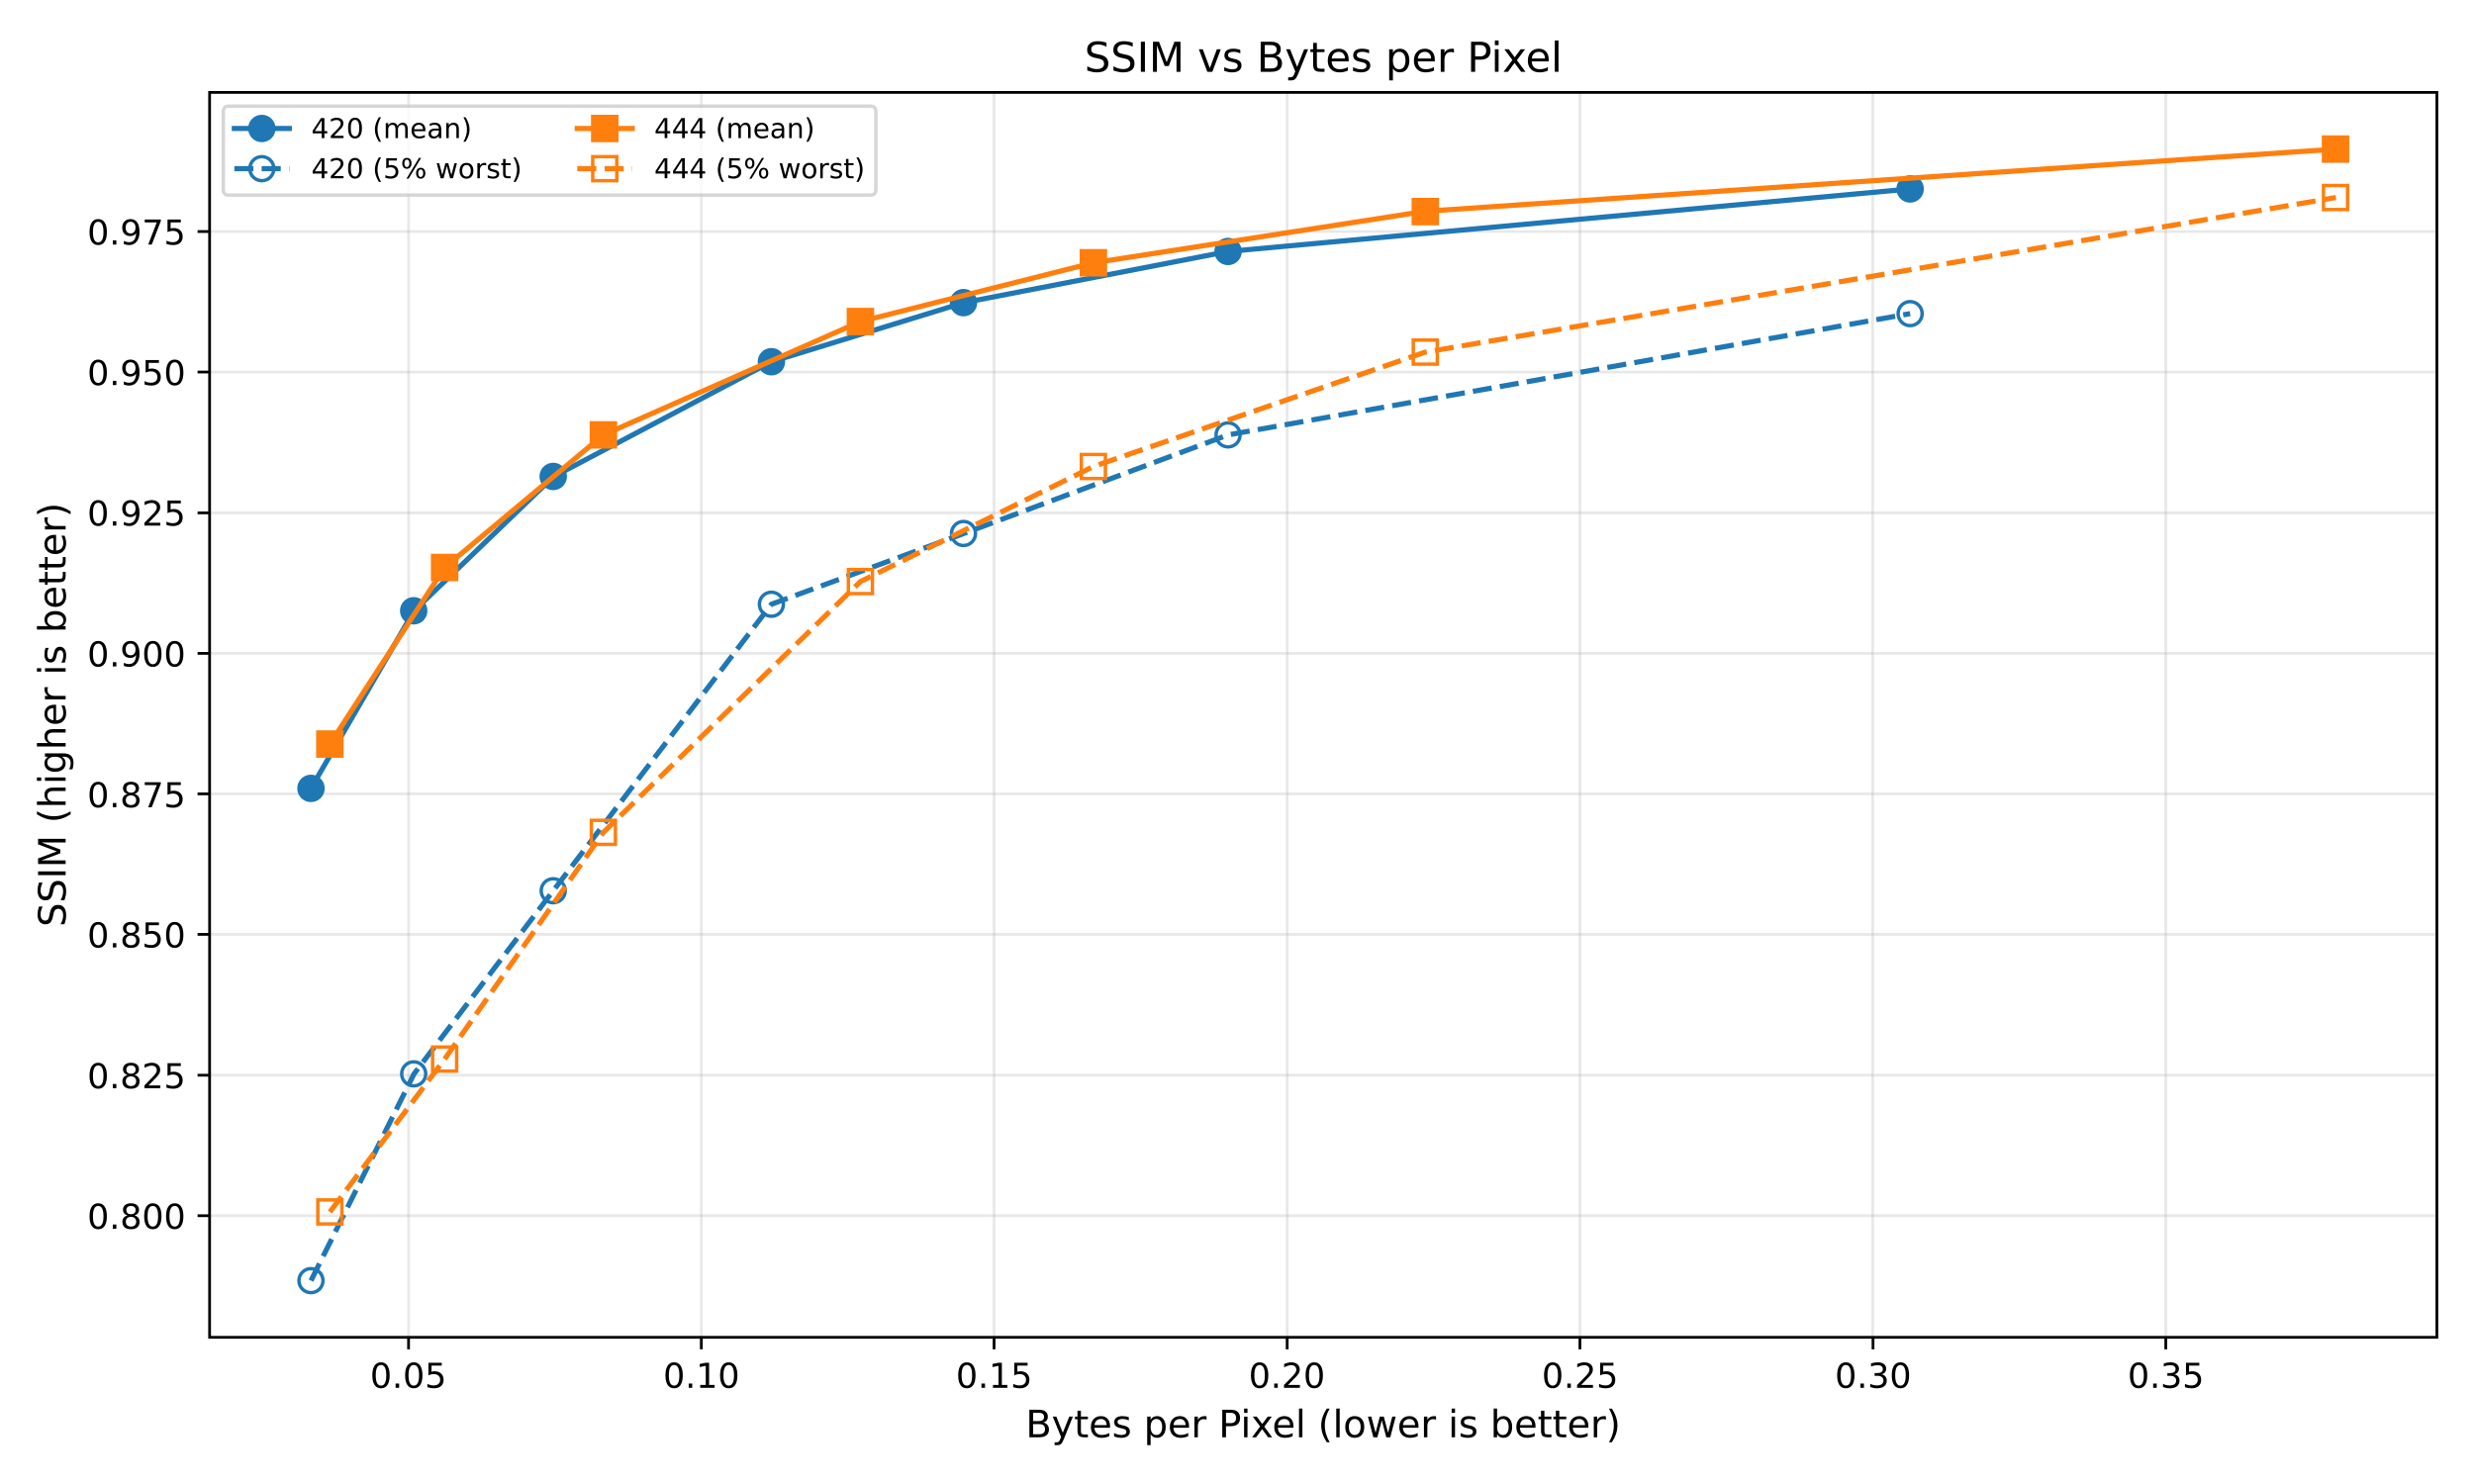
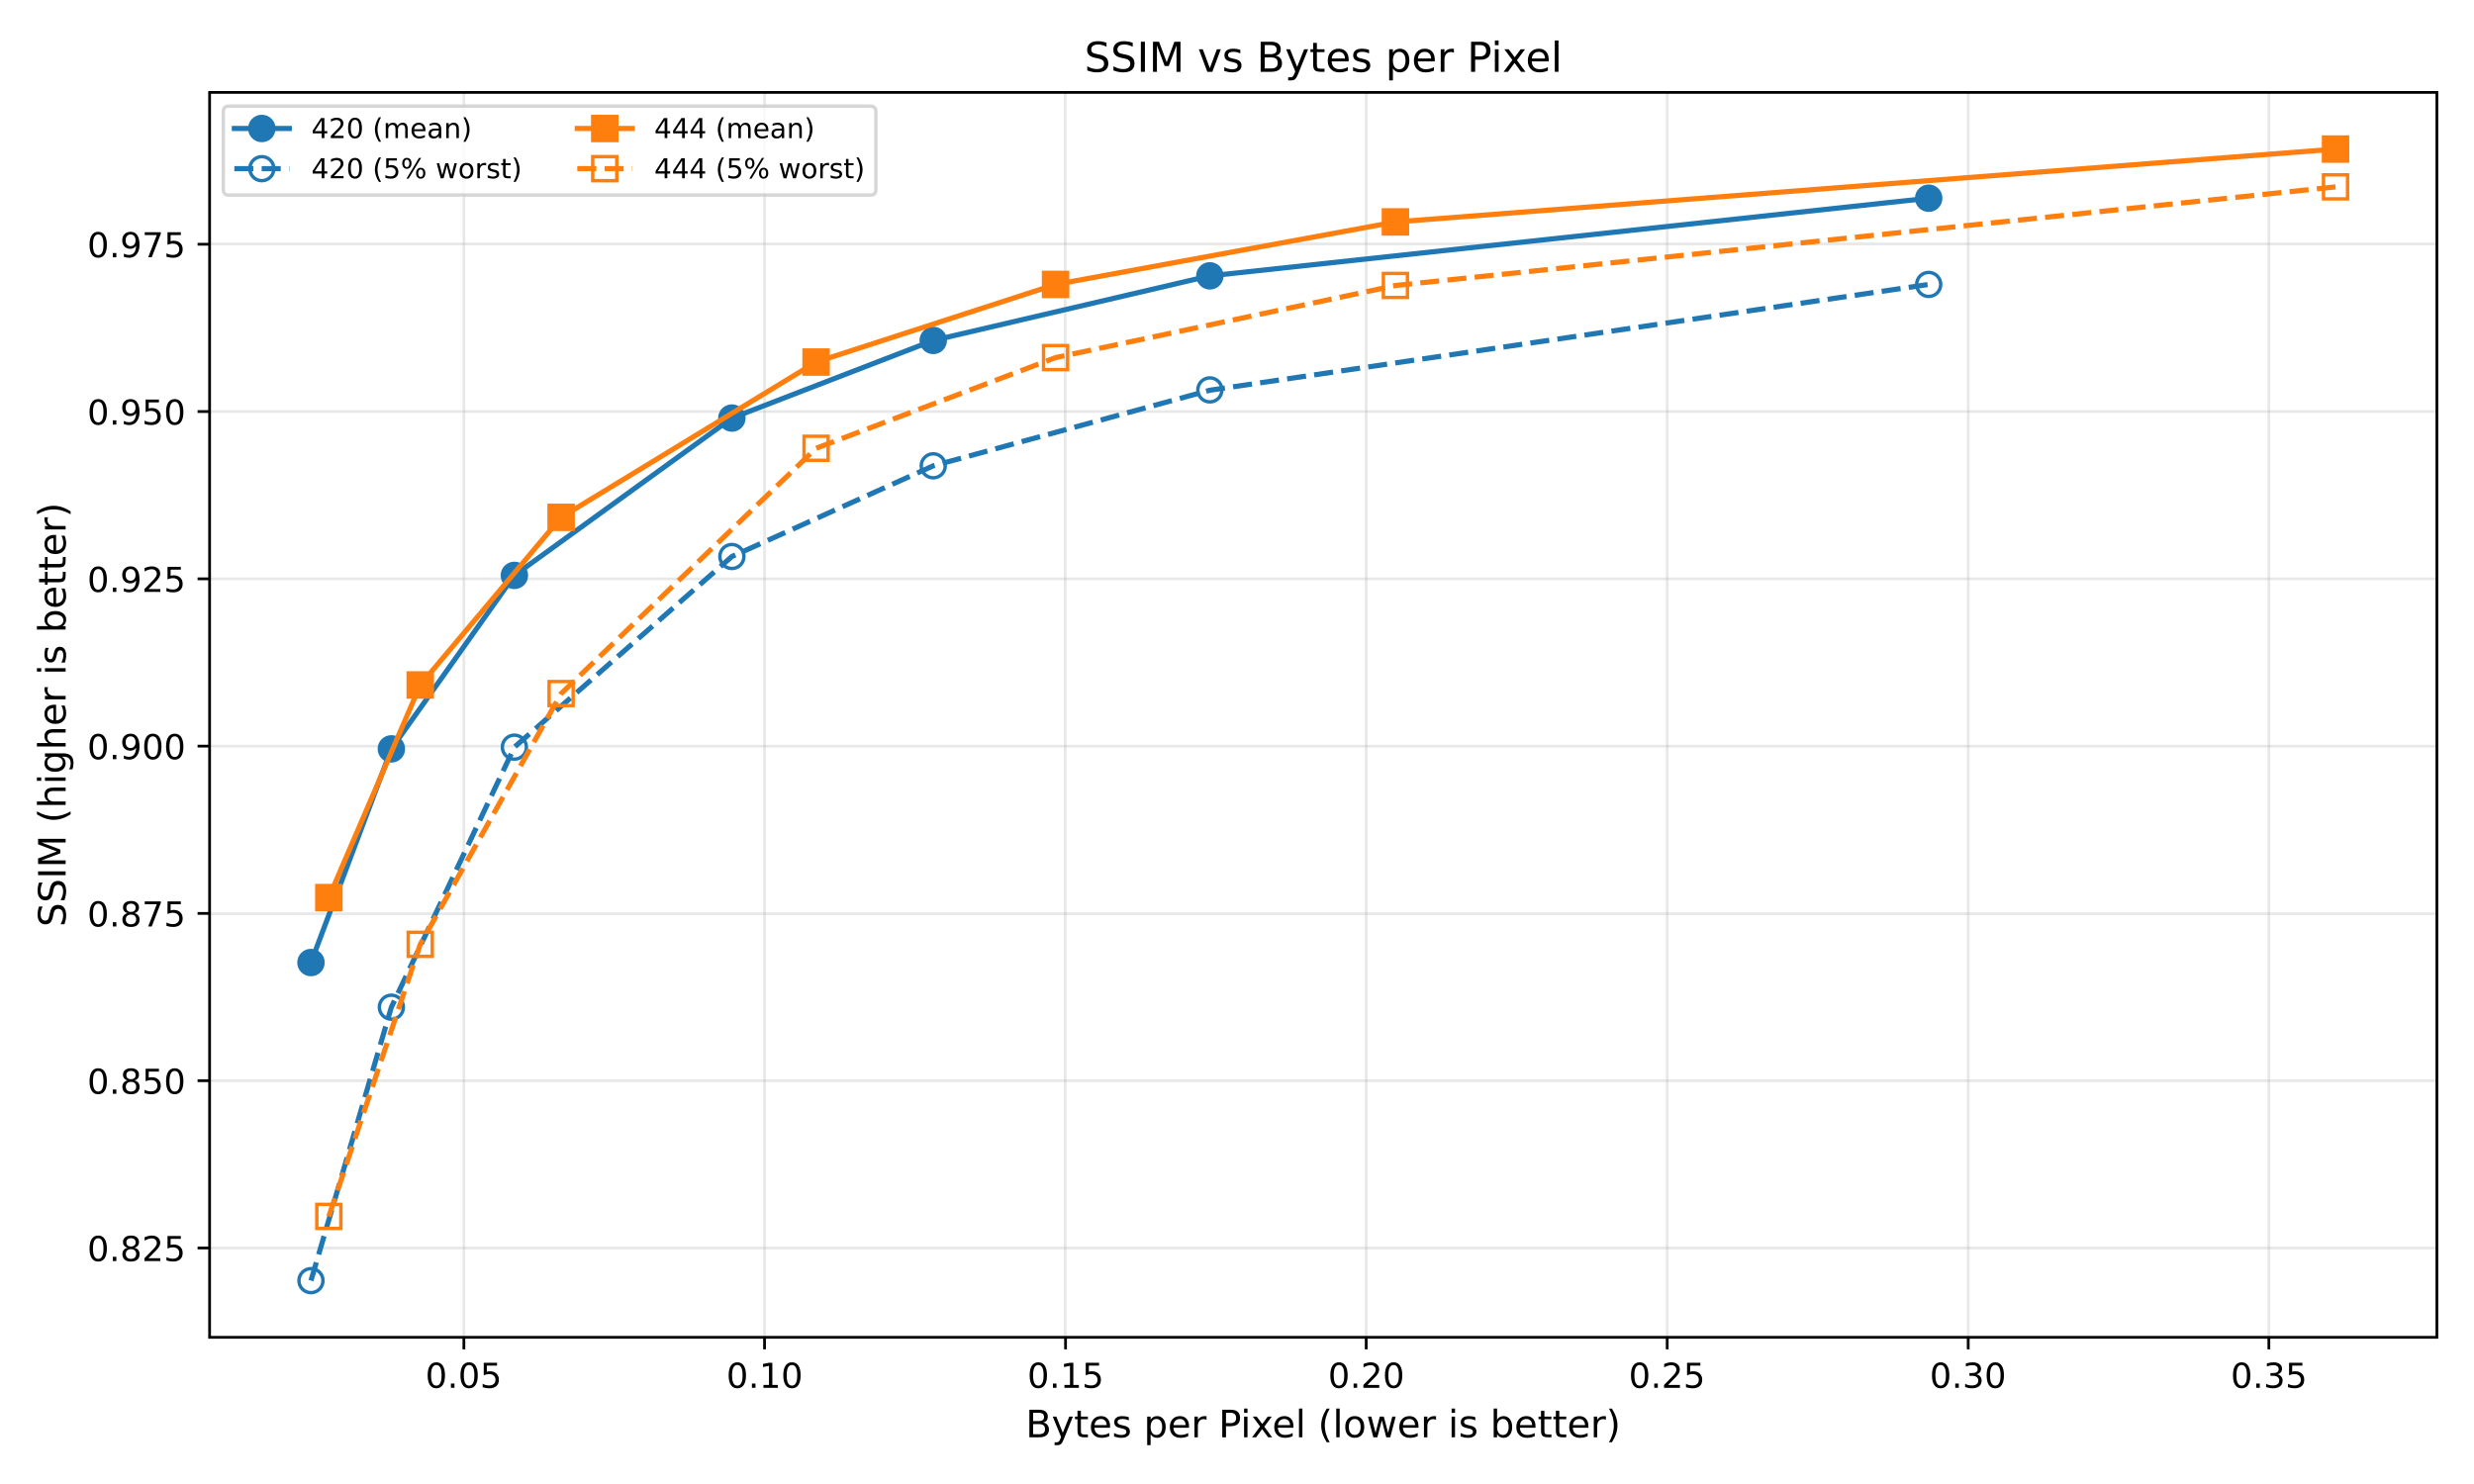
<svg xmlns="http://www.w3.org/2000/svg" xmlns:xlink="http://www.w3.org/1999/xlink" width="960" height="576" viewBox="0 0 720 432">
  <path d="M0 432h720V0H0z" style="fill:#fff" />
  <path d="M61 389.3h648.2V27H61z" style="fill:#fff" />
-   <path d="M118.9 389.3V27" clip-path="url(#a)" style="fill:none;stroke:#b0b0b0;stroke-opacity:.3;stroke-width:.8;stroke-linecap:square" />
+   <path d="M135 389.3V27" clip-path="url(#a)" style="fill:none;stroke:#b0b0b0;stroke-opacity:.3;stroke-width:.8;stroke-linecap:square" />
  <defs>
    <path id="b" d="M0 0v3.5" style="stroke:#000;stroke-width:.8" />
  </defs>
-   <use xlink:href="#b" x="118.9" y="389.3" style="stroke:#000;stroke-width:.8" />
-   <g transform="matrix(.1 0 0 -.1 107.7 404)">
+   <use xlink:href="#b" x="135" y="389.3" style="stroke:#000;stroke-width:.8" />
+   <g transform="matrix(.1 0 0 -.1 123.8 404)">
    <defs>
      <path id="c" d="M2034 4250q-487 0-733-480-245-479-245-1442 0-959 245-1439 246-480 733-480 491 0 736 480 246 480 246 1439 0 963-246 1442-245 480-736 480m0 500q785 0 1199-621 414-620 414-1801 0-1178-414-1799Q2819-91 2034-91q-784 0-1198 620-414 621-414 1799 0 1181 414 1801 414 621 1198 621" transform="scale(.01563)" />
      <path id="d" d="M684 794h660V0H684z" transform="scale(.01563)" />
      <path id="e" d="M691 4666h2478v-532H1269V2991q137 47 274 70 138 23 276 23 781 0 1237-428 457-428 457-1159 0-753-469-1171Q2575-91 1722-91q-294 0-599 50Q819 9 494 109v635q281-153 581-228t634-75q541 0 856 284 316 284 316 772 0 487-316 771-315 285-856 285-253 0-505-56-251-56-513-175z" transform="scale(.01563)" />
    </defs>
    <use xlink:href="#c" />
    <use xlink:href="#d" transform="translate(63.6)" />
    <use xlink:href="#c" transform="translate(95.4)" />
    <use xlink:href="#e" transform="translate(159)" />
  </g>
-   <path d="M204.1 389.3V27" clip-path="url(#a)" style="fill:none;stroke:#b0b0b0;stroke-opacity:.3;stroke-width:.8;stroke-linecap:square" />
-   <use xlink:href="#b" x="204.1" y="389.3" style="stroke:#000;stroke-width:.8" />
-   <g transform="matrix(.1 0 0 -.1 193 404)">
+   <path d="M222.5 389.3V27" clip-path="url(#a)" style="fill:none;stroke:#b0b0b0;stroke-opacity:.3;stroke-width:.8;stroke-linecap:square" />
+   <use xlink:href="#b" x="222.5" y="389.3" style="stroke:#000;stroke-width:.8" />
+   <g transform="matrix(.1 0 0 -.1 211.4 404)">
    <defs>
      <path id="f" d="M794 531h1031v3560L703 3866v575l1116 225h631V531h1031V0H794z" transform="scale(.01563)" />
    </defs>
    <use xlink:href="#c" />
    <use xlink:href="#d" transform="translate(63.6)" />
    <use xlink:href="#f" transform="translate(95.4)" />
    <use xlink:href="#c" transform="translate(159)" />
  </g>
-   <path d="M289.3 389.3V27" clip-path="url(#a)" style="fill:none;stroke:#b0b0b0;stroke-opacity:.3;stroke-width:.8;stroke-linecap:square" />
-   <use xlink:href="#b" x="289.3" y="389.3" style="stroke:#000;stroke-width:.8" />
-   <g transform="matrix(.1 0 0 -.1 278.2 404)">
+   <path d="M310 389.3V27" clip-path="url(#a)" style="fill:none;stroke:#b0b0b0;stroke-opacity:.3;stroke-width:.8;stroke-linecap:square" />
+   <use xlink:href="#b" x="310.1" y="389.3" style="stroke:#000;stroke-width:.8" />
+   <g transform="matrix(.1 0 0 -.1 299 404)">
    <use xlink:href="#c" />
    <use xlink:href="#d" transform="translate(63.6)" />
    <use xlink:href="#f" transform="translate(95.4)" />
    <use xlink:href="#e" transform="translate(159)" />
  </g>
-   <path d="M374.6 389.3V27" clip-path="url(#a)" style="fill:none;stroke:#b0b0b0;stroke-opacity:.3;stroke-width:.8;stroke-linecap:square" />
-   <use xlink:href="#b" x="374.6" y="389.3" style="stroke:#000;stroke-width:.8" />
-   <g transform="matrix(.1 0 0 -.1 363.4 404)">
+   <path d="M397.6 389.3V27" clip-path="url(#a)" style="fill:none;stroke:#b0b0b0;stroke-opacity:.3;stroke-width:.8;stroke-linecap:square" />
+   <use xlink:href="#b" x="397.6" y="389.3" style="stroke:#000;stroke-width:.8" />
+   <g transform="matrix(.1 0 0 -.1 386.5 404)">
    <defs>
      <path id="g" d="M1228 531h2203V0H469v531q359 372 979 998 621 627 780 809 303 340 423 576 121 236 121 464 0 372-261 606-261 235-680 235-297 0-627-103-329-103-704-313v638q381 153 712 231 332 78 607 78 725 0 1156-363 431-362 431-968 0-288-108-546-107-257-392-607-78-91-497-524-418-433-1181-1211" transform="scale(.01563)" />
    </defs>
    <use xlink:href="#c" />
    <use xlink:href="#d" transform="translate(63.6)" />
    <use xlink:href="#g" transform="translate(95.4)" />
    <use xlink:href="#c" transform="translate(159)" />
  </g>
-   <path d="M459.8 389.3V27" clip-path="url(#a)" style="fill:none;stroke:#b0b0b0;stroke-opacity:.3;stroke-width:.8;stroke-linecap:square" />
-   <use xlink:href="#b" x="459.8" y="389.3" style="stroke:#000;stroke-width:.8" />
-   <g transform="matrix(.1 0 0 -.1 448.7 404)">
+   <path d="M485.2 389.3V27" clip-path="url(#a)" style="fill:none;stroke:#b0b0b0;stroke-opacity:.3;stroke-width:.8;stroke-linecap:square" />
+   <use xlink:href="#b" x="485.2" y="389.3" style="stroke:#000;stroke-width:.8" />
+   <g transform="matrix(.1 0 0 -.1 474 404)">
    <use xlink:href="#c" />
    <use xlink:href="#d" transform="translate(63.6)" />
    <use xlink:href="#g" transform="translate(95.4)" />
    <use xlink:href="#e" transform="translate(159)" />
  </g>
-   <path d="M545 389.3V27" clip-path="url(#a)" style="fill:none;stroke:#b0b0b0;stroke-opacity:.3;stroke-width:.8;stroke-linecap:square" />
-   <use xlink:href="#b" x="545.1" y="389.3" style="stroke:#000;stroke-width:.8" />
-   <g transform="matrix(.1 0 0 -.1 534 404)">
+   <path d="M572.8 389.3V27" clip-path="url(#a)" style="fill:none;stroke:#b0b0b0;stroke-opacity:.3;stroke-width:.8;stroke-linecap:square" />
+   <use xlink:href="#b" x="572.8" y="389.3" style="stroke:#000;stroke-width:.8" />
+   <g transform="matrix(.1 0 0 -.1 561.6 404)">
    <defs>
      <path id="h" d="M2597 2516q453-97 707-404 255-306 255-756 0-690-475-1069Q2609-91 1734-91q-293 0-604 58T488 141v609q262-153 574-231 313-78 654-78 593 0 904 234t311 681q0 413-289 645-289 233-804 233h-544v519h569q465 0 712 186t247 536q0 359-255 551-254 193-729 193-260 0-557-57-297-56-653-174v562q360 100 674 150t592 50q719 0 1137-327 419-326 419-882 0-388-222-655t-631-370" transform="scale(.01563)" />
    </defs>
    <use xlink:href="#c" />
    <use xlink:href="#d" transform="translate(63.6)" />
    <use xlink:href="#h" transform="translate(95.4)" />
    <use xlink:href="#c" transform="translate(159)" />
  </g>
-   <path d="M630.3 389.3V27" clip-path="url(#a)" style="fill:none;stroke:#b0b0b0;stroke-opacity:.3;stroke-width:.8;stroke-linecap:square" />
-   <use xlink:href="#b" x="630.3" y="389.3" style="stroke:#000;stroke-width:.8" />
-   <g transform="matrix(.1 0 0 -.1 619.2 404)">
+   <path d="M660.3 389.3V27" clip-path="url(#a)" style="fill:none;stroke:#b0b0b0;stroke-opacity:.3;stroke-width:.8;stroke-linecap:square" />
+   <use xlink:href="#b" x="660.3" y="389.3" style="stroke:#000;stroke-width:.8" />
+   <g transform="matrix(.1 0 0 -.1 649.2 404)">
    <use xlink:href="#c" />
    <use xlink:href="#d" transform="translate(63.6)" />
    <use xlink:href="#h" transform="translate(95.4)" />
    <use xlink:href="#e" transform="translate(159)" />
  </g>
  <g transform="matrix(.11 0 0 -.11 298.5 418.4)">
    <defs>
      <path id="i" d="M1259 2228V519h1013q509 0 754 211 246 211 246 645 0 438-246 645-245 208-754 208zm0 1919V2741h935q462 0 688 173 227 174 227 530 0 353-227 528-226 175-688 175zm-631 519h1613q722 0 1112-300 391-300 391-853 0-429-200-682t-588-315q466-100 724-418 258-317 258-792 0-625-425-966Q3088 0 2303 0H628z" transform="scale(.01563)" />
      <path id="j" d="M2059-325q-243-625-475-815-231-191-618-191H506v481h338q237 0 368 113 132 112 291 531l103 262L191 3500h609L1894 763l1094 2737h609z" transform="scale(.01563)" />
      <path id="k" d="M1172 4494v-994h1184v-447H1172V1153q0-428 117-550t477-122h590V0h-590q-666 0-919 248-253 249-253 905v1900H172v447h422v994z" transform="scale(.01563)" />
      <path id="l" d="M3597 1894v-281H953q38-594 358-905t892-311q331 0 642 81t618 244V178Q3153 47 2828-22t-659-69q-838 0-1327 487-489 488-489 1320 0 859 464 1363 464 505 1252 505 706 0 1117-455 411-454 411-1235m-575 169q-6 471-264 752-258 282-683 282-481 0-770-272t-333-766z" transform="scale(.01563)" />
      <path id="m" d="M2834 3397v-544q-243 125-506 187-262 63-544 63-428 0-642-131t-214-394q0-200 153-314t616-217l197-44q612-131 870-370t258-667q0-488-386-773Q2250-91 1575-91q-281 0-586 55T347 128v594q319-166 628-249 309-82 613-82 406 0 624 139 219 139 219 392 0 234-158 359-157 125-692 241l-200 47q-534 112-772 345-237 233-237 639 0 494 350 762 350 269 994 269 318 0 599-47 282-46 519-140" transform="scale(.01563)" />
      <path id="n" d="M1159 525v-1856H581v4831h578v-531q182 312 458 463 277 152 661 152 638 0 1036-506 399-506 399-1331T3314 415Q2916-91 2278-91q-384 0-661 152-276 152-458 464m1957 1222q0 634-261 995t-717 361q-457 0-718-361t-261-995 261-995 718-361q456 0 717 361t261 995" transform="scale(.01563)" />
      <path id="o" d="M2631 2963q-97 56-211 82-114 27-251 27-488 0-749-317t-261-911V0H581v3500h578v-544q182 319 472 473 291 155 707 155 59 0 131-8 72-7 159-23z" transform="scale(.01563)" />
      <path id="p" d="M1259 4147V2394h794q441 0 681 228 241 228 241 650 0 419-241 647-240 228-681 228zm-631 519h1425q785 0 1186-355 402-355 402-1039 0-691-402-1044-401-353-1186-353h-794V0H628z" transform="scale(.01563)" />
      <path id="q" d="M603 3500h575V0H603zm0 1363h575v-729H603z" transform="scale(.01563)" />
      <path id="r" d="M3513 3500 2247 1797 3578 0h-678L1881 1375 863 0H184l1360 1831L300 3500h678l928-1247 928 1247z" transform="scale(.01563)" />
      <path id="s" d="M603 4863h575V0H603z" transform="scale(.01563)" />
      <path id="t" d="M1984 4856q-418-718-622-1422-203-703-203-1425 0-721 205-1429t620-1424h-500Q1016-109 783 600T550 2009q0 697 231 1403 232 707 703 1444z" transform="scale(.01563)" />
      <path id="u" d="M1959 3097q-462 0-731-361t-269-989 267-989q268-361 733-361 460 0 728 362 269 363 269 988 0 622-269 986-268 364-728 364m0 487q750 0 1178-488 429-487 429-1349 0-859-429-1349Q2709-91 1959-91q-753 0-1180 489-426 490-426 1349 0 862 426 1349 427 488 1180 488" transform="scale(.01563)" />
      <path id="v" d="M269 3500h575l719-2731 715 2731h678l719-2731 716 2731h575L4050 0h-678l-753 2869L1863 0h-679z" transform="scale(.01563)" />
      <path id="w" d="M3116 1747q0 634-261 995t-717 361q-457 0-718-361t-261-995 261-995 718-361q456 0 717 361t261 995M1159 2969q182 312 458 463 277 152 661 152 638 0 1036-506 399-506 399-1331T3314 415Q2916-91 2278-91q-384 0-661 152-276 152-458 464V0H581v4863h578z" transform="scale(.01563)" />
      <path id="x" d="M513 4856h500q468-737 701-1444 233-706 233-1403 0-700-233-1409T1013-844H513q415 716 620 1424t205 1429q0 722-205 1425-205 704-620 1422" transform="scale(.01563)" />
    </defs>
    <use xlink:href="#i" />
    <use xlink:href="#j" transform="translate(68.6)" />
    <use xlink:href="#k" transform="translate(127.8)" />
    <use xlink:href="#l" transform="translate(167)" />
    <use xlink:href="#m" transform="translate(228.5)" />
    <use xlink:href="#n" transform="translate(312.4)" />
    <use xlink:href="#l" transform="translate(375.9)" />
    <use xlink:href="#o" transform="translate(437.4)" />
    <use xlink:href="#p" transform="translate(510.3)" />
    <use xlink:href="#q" transform="translate(568.4)" />
    <use xlink:href="#r" transform="translate(596.1)" />
    <use xlink:href="#l" transform="translate(652.2)" />
    <use xlink:href="#s" transform="translate(713.7)" />
    <use xlink:href="#t" transform="translate(773.3)" />
    <use xlink:href="#s" transform="translate(812.3)" />
    <use xlink:href="#u" transform="translate(840)" />
    <use xlink:href="#v" transform="translate(901.3)" />
    <use xlink:href="#l" transform="translate(983)" />
    <use xlink:href="#o" transform="translate(1044.6)" />
    <use xlink:href="#q" transform="translate(1117.5)" />
    <use xlink:href="#m" transform="translate(1145.3)" />
    <use xlink:href="#w" transform="translate(1229.1)" />
    <use xlink:href="#l" transform="translate(1292.6)" />
    <use xlink:href="#k" transform="translate(1354.1)" />
    <use xlink:href="#k" transform="translate(1393.4)" />
    <use xlink:href="#l" transform="translate(1432.6)" />
    <use xlink:href="#o" transform="translate(1494)" />
    <use xlink:href="#x" transform="translate(1535.2)" />
  </g>
-   <path d="M61 353.9h648.2" clip-path="url(#a)" style="fill:none;stroke:#b0b0b0;stroke-opacity:.3;stroke-width:.8;stroke-linecap:square" />
+   <path d="M61 363.3h648.2" clip-path="url(#a)" style="fill:none;stroke:#b0b0b0;stroke-opacity:.3;stroke-width:.8;stroke-linecap:square" />
  <defs>
    <path id="y" d="M0 0h-3.5" style="stroke:#000;stroke-width:.8" />
  </defs>
-   <use xlink:href="#y" x="61" y="353.9" style="stroke:#000;stroke-width:.8" />
-   <g transform="matrix(.1 0 0 -.1 25.4 357.7)">
+   <use xlink:href="#y" x="61" y="363.3" style="stroke:#000;stroke-width:.8" />
+   <g transform="matrix(.1 0 0 -.1 25.4 367.1)">
    <defs>
      <path id="z" d="M2034 2216q-450 0-708-241-257-241-257-662 0-422 257-663 258-241 708-241t709 242q260 243 260 662 0 421-258 662-257 241-711 241m-631 268q-406 100-633 378-226 279-226 679 0 559 398 884 399 325 1092 325 697 0 1094-325t397-884q0-400-227-679-226-278-629-378 456-106 710-416 255-309 255-755 0-679-414-1042Q2806-91 2034-91q-771 0-1186 362-414 363-414 1042 0 446 256 755 257 310 713 416m-231 997q0-362 226-565 227-203 636-203 407 0 636 203 230 203 230 565 0 363-230 566-229 203-636 203-409 0-636-203-226-203-226-566" transform="scale(.01563)" />
    </defs>
-     <use xlink:href="#c" />
-     <use xlink:href="#d" transform="translate(63.6)" />
-     <use xlink:href="#z" transform="translate(95.4)" />
-     <use xlink:href="#c" transform="translate(159)" />
-     <use xlink:href="#c" transform="translate(222.7)" />
-   </g>
-   <path d="M61 313h648.2" clip-path="url(#a)" style="fill:none;stroke:#b0b0b0;stroke-opacity:.3;stroke-width:.8;stroke-linecap:square" />
-   <use xlink:href="#y" x="61" y="313" style="stroke:#000;stroke-width:.8" />
-   <g transform="matrix(.1 0 0 -.1 25.4 316.8)">
    <use xlink:href="#c" />
    <use xlink:href="#d" transform="translate(63.6)" />
    <use xlink:href="#z" transform="translate(95.4)" />
    <use xlink:href="#g" transform="translate(159)" />
    <use xlink:href="#e" transform="translate(222.7)" />
  </g>
-   <path d="M61 272h648.2" clip-path="url(#a)" style="fill:none;stroke:#b0b0b0;stroke-opacity:.3;stroke-width:.8;stroke-linecap:square" />
-   <use xlink:href="#y" x="61" y="272" style="stroke:#000;stroke-width:.8" />
-   <g transform="matrix(.1 0 0 -.1 25.4 275.8)">
+   <path d="M61 314.6h648.2" clip-path="url(#a)" style="fill:none;stroke:#b0b0b0;stroke-opacity:.3;stroke-width:.8;stroke-linecap:square" />
+   <use xlink:href="#y" x="61" y="314.6" style="stroke:#000;stroke-width:.8" />
+   <g transform="matrix(.1 0 0 -.1 25.4 318.4)">
    <use xlink:href="#c" />
    <use xlink:href="#d" transform="translate(63.6)" />
    <use xlink:href="#z" transform="translate(95.4)" />
    <use xlink:href="#e" transform="translate(159)" />
    <use xlink:href="#c" transform="translate(222.7)" />
  </g>
-   <path d="M61 231.1h648.2" clip-path="url(#a)" style="fill:none;stroke:#b0b0b0;stroke-opacity:.3;stroke-width:.8;stroke-linecap:square" />
-   <use xlink:href="#y" x="61" y="231.1" style="stroke:#000;stroke-width:.8" />
-   <g transform="matrix(.1 0 0 -.1 25.4 235)">
+   <path d="M61 266h648.2" clip-path="url(#a)" style="fill:none;stroke:#b0b0b0;stroke-opacity:.3;stroke-width:.8;stroke-linecap:square" />
+   <use xlink:href="#y" x="61" y="265.9" style="stroke:#000;stroke-width:.8" />
+   <g transform="matrix(.1 0 0 -.1 25.4 269.7)">
    <defs>
      <path id="A" d="M525 4666h3000v-269L1831 0h-659l1594 4134H525z" transform="scale(.01563)" />
    </defs>
    <use xlink:href="#c" />
    <use xlink:href="#d" transform="translate(63.6)" />
    <use xlink:href="#z" transform="translate(95.4)" />
    <use xlink:href="#A" transform="translate(159)" />
    <use xlink:href="#e" transform="translate(222.7)" />
  </g>
-   <path d="M61 190.2h648.2" clip-path="url(#a)" style="fill:none;stroke:#b0b0b0;stroke-opacity:.3;stroke-width:.8;stroke-linecap:square" />
-   <use xlink:href="#y" x="61" y="190.2" style="stroke:#000;stroke-width:.8" />
-   <g transform="matrix(.1 0 0 -.1 25.4 194)">
+   <path d="M61 217.2h648.2" clip-path="url(#a)" style="fill:none;stroke:#b0b0b0;stroke-opacity:.3;stroke-width:.8;stroke-linecap:square" />
+   <use xlink:href="#y" x="61" y="217.2" style="stroke:#000;stroke-width:.8" />
+   <g transform="matrix(.1 0 0 -.1 25.4 221)">
    <defs>
      <path id="B" d="M703 97v575q238-113 481-172 244-59 479-59 625 0 954 420 330 420 377 1277-181-269-460-413-278-144-615-144-700 0-1108 423-408 424-408 1159 0 718 425 1152 425 435 1131 435 810 0 1236-621 427-620 427-1801 0-1103-524-1761Q2575-91 1691-91q-238 0-482 47Q966 3 703 97m1256 1978q425 0 673 290 249 291 249 798 0 503-249 795-248 292-673 292t-673-292-248-795q0-507 248-798 248-290 673-290" transform="scale(.01563)" />
    </defs>
    <use xlink:href="#c" />
    <use xlink:href="#d" transform="translate(63.6)" />
    <use xlink:href="#B" transform="translate(95.4)" />
    <use xlink:href="#c" transform="translate(159)" />
    <use xlink:href="#c" transform="translate(222.7)" />
  </g>
-   <path d="M61 149.3h648.2" clip-path="url(#a)" style="fill:none;stroke:#b0b0b0;stroke-opacity:.3;stroke-width:.8;stroke-linecap:square" />
-   <use xlink:href="#y" x="61" y="149.3" style="stroke:#000;stroke-width:.8" />
-   <g transform="matrix(.1 0 0 -.1 25.4 153)">
+   <path d="M61 168.5h648.2" clip-path="url(#a)" style="fill:none;stroke:#b0b0b0;stroke-opacity:.3;stroke-width:.8;stroke-linecap:square" />
+   <use xlink:href="#y" x="61" y="168.5" style="stroke:#000;stroke-width:.8" />
+   <g transform="matrix(.1 0 0 -.1 25.4 172.3)">
    <use xlink:href="#c" />
    <use xlink:href="#d" transform="translate(63.6)" />
    <use xlink:href="#B" transform="translate(95.4)" />
    <use xlink:href="#g" transform="translate(159)" />
    <use xlink:href="#e" transform="translate(222.7)" />
  </g>
-   <path d="M61 108.3h648.2" clip-path="url(#a)" style="fill:none;stroke:#b0b0b0;stroke-opacity:.3;stroke-width:.8;stroke-linecap:square" />
-   <use xlink:href="#y" x="61" y="108.3" style="stroke:#000;stroke-width:.8" />
-   <g transform="matrix(.1 0 0 -.1 25.4 112.1)">
+   <path d="M61 119.8h648.2" clip-path="url(#a)" style="fill:none;stroke:#b0b0b0;stroke-opacity:.3;stroke-width:.8;stroke-linecap:square" />
+   <use xlink:href="#y" x="61" y="119.8" style="stroke:#000;stroke-width:.8" />
+   <g transform="matrix(.1 0 0 -.1 25.4 123.6)">
    <use xlink:href="#c" />
    <use xlink:href="#d" transform="translate(63.6)" />
    <use xlink:href="#B" transform="translate(95.4)" />
    <use xlink:href="#e" transform="translate(159)" />
    <use xlink:href="#c" transform="translate(222.7)" />
  </g>
-   <path d="M61 67.4h648.2" clip-path="url(#a)" style="fill:none;stroke:#b0b0b0;stroke-opacity:.3;stroke-width:.8;stroke-linecap:square" />
-   <use xlink:href="#y" x="61" y="67.4" style="stroke:#000;stroke-width:.8" />
-   <g transform="matrix(.1 0 0 -.1 25.4 71.2)">
+   <path d="M61 71h648.2" clip-path="url(#a)" style="fill:none;stroke:#b0b0b0;stroke-opacity:.3;stroke-width:.8;stroke-linecap:square" />
+   <use xlink:href="#y" x="61" y="71.1" style="stroke:#000;stroke-width:.8" />
+   <g transform="matrix(.1 0 0 -.1 25.4 74.9)">
    <use xlink:href="#c" />
    <use xlink:href="#d" transform="translate(63.6)" />
    <use xlink:href="#B" transform="translate(95.4)" />
    <use xlink:href="#A" transform="translate(159)" />
    <use xlink:href="#e" transform="translate(222.7)" />
  </g>
  <g transform="matrix(0 -.11 -.11 0 19.1 269.8)">
    <defs>
      <path id="C" d="M3425 4513v-616q-359 172-678 256-319 85-616 85-515 0-795-200t-280-569q0-310 186-468 186-157 705-254l381-78q706-135 1042-474t336-907q0-679-455-1029Q2797-91 1919-91q-331 0-705 75-373 75-773 222v650q384-215 753-325 369-109 725-109 540 0 834 212 294 213 294 607 0 343-211 537t-692 291l-385 75q-706 140-1022 440-315 300-315 835 0 619 436 975t1201 356q329 0 669-60 341-59 697-177" transform="scale(.01563)" />
      <path id="D" d="M628 4666h631V0H628z" transform="scale(.01563)" />
      <path id="E" d="M628 4666h941l1190-3175 1197 3175h941V0h-616v4097L3078 897h-634L1241 4097V0H628z" transform="scale(.01563)" />
      <path id="F" d="M3513 2113V0h-575v2094q0 497-194 743-194 247-581 247-466 0-735-297-269-296-269-809V0H581v4863h578V2956q207 316 486 472 280 156 646 156 603 0 912-373 310-373 310-1098" transform="scale(.01563)" />
      <path id="G" d="M2906 1791q0 625-258 968-257 344-723 344-462 0-720-344-258-343-258-968 0-622 258-966t720-344q466 0 723 344 258 344 258 966m575-1357q0-893-397-1329-396-436-1215-436-303 0-572 45t-522 139v559q253-137 500-202 247-66 503-66 566 0 847 295t281 892v285q-178-310-456-463T1784 0Q1141 0 747 490 353 981 353 1791q0 812 394 1302 394 491 1037 491 388 0 666-153t456-462v531h575z" transform="scale(.01563)" />
    </defs>
    <use xlink:href="#C" />
    <use xlink:href="#C" transform="translate(63.5)" />
    <use xlink:href="#D" transform="translate(127)" />
    <use xlink:href="#E" transform="translate(156.4)" />
    <use xlink:href="#t" transform="translate(274.5)" />
    <use xlink:href="#F" transform="translate(313.5)" />
    <use xlink:href="#q" transform="translate(376.9)" />
    <use xlink:href="#G" transform="translate(404.7)" />
    <use xlink:href="#F" transform="translate(468.2)" />
    <use xlink:href="#l" transform="translate(531.5)" />
    <use xlink:href="#o" transform="translate(593)" />
    <use xlink:href="#q" transform="translate(666)" />
    <use xlink:href="#m" transform="translate(693.8)" />
    <use xlink:href="#w" transform="translate(777.6)" />
    <use xlink:href="#l" transform="translate(841.1)" />
    <use xlink:href="#k" transform="translate(902.6)" />
    <use xlink:href="#k" transform="translate(941.8)" />
    <use xlink:href="#l" transform="translate(981)" />
    <use xlink:href="#o" transform="translate(1042.6)" />
    <use xlink:href="#x" transform="translate(1083.7)" />
  </g>
-   <path d="m90.5 229.5 30-51.7 40.5-39 63.5-33.5 56-17.2 76.9-14.9L555.9 55" clip-path="url(#a)" style="fill:none;stroke:#1f77b4;stroke-width:1.5;stroke-linecap:square" />
+   <path d="m90.5 280.2 23.4-62.2 35.8-50.5 63.3-45.8 58.6-22.6 80.5-18.8 209.2-22.6" clip-path="url(#a)" style="fill:none;stroke:#1f77b4;stroke-width:1.5;stroke-linecap:square" />
  <defs>
    <path id="H" d="M0 3.5a3.5 3.5 0 1 0 0-7 3.5 3.5 0 0 0 0 7z" style="stroke:#1f77b4" />
  </defs>
  <g clip-path="url(#a)">
-     <use xlink:href="#H" x="90.5" y="229.5" style="fill:#1f77b4;stroke:#1f77b4" />
-     <use xlink:href="#H" x="120.4" y="177.8" style="fill:#1f77b4;stroke:#1f77b4" />
-     <use xlink:href="#H" x="161" y="138.7" style="fill:#1f77b4;stroke:#1f77b4" />
-     <use xlink:href="#H" x="224.5" y="105.3" style="fill:#1f77b4;stroke:#1f77b4" />
-     <use xlink:href="#H" x="280.4" y="88.1" style="fill:#1f77b4;stroke:#1f77b4" />
-     <use xlink:href="#H" x="357.4" y="73.2" style="fill:#1f77b4;stroke:#1f77b4" />
-     <use xlink:href="#H" x="555.9" y="55" style="fill:#1f77b4;stroke:#1f77b4" />
-   </g>
-   <path d="m90.5 372.8 30-60.2 40.5-53.3 63.5-83.4 56-20.6 76.9-28.7 198.5-35.3" clip-path="url(#a)" style="fill:none;stroke-dasharray:5.55,2.4;stroke-dashoffset:0;stroke:#1f77b4;stroke-width:1.5" />
+     <use xlink:href="#H" x="90.5" y="280.2" style="fill:#1f77b4;stroke:#1f77b4" />
+     <use xlink:href="#H" x="113.9" y="218" style="fill:#1f77b4;stroke:#1f77b4" />
+     <use xlink:href="#H" x="149.7" y="167.5" style="fill:#1f77b4;stroke:#1f77b4" />
+     <use xlink:href="#H" x="213" y="121.7" style="fill:#1f77b4;stroke:#1f77b4" />
+     <use xlink:href="#H" x="271.6" y="99.1" style="fill:#1f77b4;stroke:#1f77b4" />
+     <use xlink:href="#H" x="352.1" y="80.3" style="fill:#1f77b4;stroke:#1f77b4" />
+     <use xlink:href="#H" x="561.3" y="57.7" style="fill:#1f77b4;stroke:#1f77b4" />
+   </g>
+   <path d="m90.5 372.8 23.4-79.6 35.8-75.7L213 162l58.6-26.4 80.5-22 209.2-30.8" clip-path="url(#a)" style="fill:none;stroke-dasharray:5.55,2.4;stroke-dashoffset:0;stroke:#1f77b4;stroke-width:1.5" />
  <defs>
    <path id="I" d="M0 3.5a3.5 3.5 0 1 0 0-7 3.5 3.5 0 0 0 0 7z" style="stroke:#1f77b4" />
  </defs>
  <g clip-path="url(#a)">
    <use xlink:href="#I" x="90.5" y="372.8" style="fill-opacity:0;stroke:#1f77b4" />
-     <use xlink:href="#I" x="120.4" y="312.6" style="fill-opacity:0;stroke:#1f77b4" />
-     <use xlink:href="#I" x="161" y="259.3" style="fill-opacity:0;stroke:#1f77b4" />
-     <use xlink:href="#I" x="224.5" y="175.9" style="fill-opacity:0;stroke:#1f77b4" />
-     <use xlink:href="#I" x="280.4" y="155.3" style="fill-opacity:0;stroke:#1f77b4" />
-     <use xlink:href="#I" x="357.4" y="126.6" style="fill-opacity:0;stroke:#1f77b4" />
-     <use xlink:href="#I" x="555.9" y="91.3" style="fill-opacity:0;stroke:#1f77b4" />
-   </g>
-   <path d="m96 216.6 33.4-51.4 46.2-38.6 74.8-33 67.8-17.1 96.6-15 265-18.1" clip-path="url(#a)" style="fill:none;stroke:#ff7f0e;stroke-width:1.5;stroke-linecap:square" />
+     <use xlink:href="#I" x="113.9" y="293.2" style="fill-opacity:0;stroke:#1f77b4" />
+     <use xlink:href="#I" x="149.7" y="217.5" style="fill-opacity:0;stroke:#1f77b4" />
+     <use xlink:href="#I" x="213" y="162" style="fill-opacity:0;stroke:#1f77b4" />
+     <use xlink:href="#I" x="271.6" y="135.6" style="fill-opacity:0;stroke:#1f77b4" />
+     <use xlink:href="#I" x="352.1" y="113.5" style="fill-opacity:0;stroke:#1f77b4" />
+     <use xlink:href="#I" x="561.3" y="82.8" style="fill-opacity:0;stroke:#1f77b4" />
+   </g>
+   <path d="m95.7 261.3 26.6-61.9 41-48.8 74.2-45.2 69.7-22.6 99-18.2 273.5-21.2" clip-path="url(#a)" style="fill:none;stroke:#ff7f0e;stroke-width:1.5;stroke-linecap:square" />
  <defs>
    <path id="J" d="M-3.5 3.5h7v-7h-7z" style="stroke:#ff7f0e;stroke-linejoin:miter" />
  </defs>
  <g clip-path="url(#a)">
-     <use xlink:href="#J" x="96" y="216.6" style="fill:#ff7f0e;stroke:#ff7f0e;stroke-linejoin:miter" />
-     <use xlink:href="#J" x="129.4" y="165.2" style="fill:#ff7f0e;stroke:#ff7f0e;stroke-linejoin:miter" />
-     <use xlink:href="#J" x="175.6" y="126.6" style="fill:#ff7f0e;stroke:#ff7f0e;stroke-linejoin:miter" />
-     <use xlink:href="#J" x="250.4" y="93.6" style="fill:#ff7f0e;stroke:#ff7f0e;stroke-linejoin:miter" />
-     <use xlink:href="#J" x="318.2" y="76.5" style="fill:#ff7f0e;stroke:#ff7f0e;stroke-linejoin:miter" />
-     <use xlink:href="#J" x="414.8" y="61.6" style="fill:#ff7f0e;stroke:#ff7f0e;stroke-linejoin:miter" />
+     <use xlink:href="#J" x="95.7" y="261.3" style="fill:#ff7f0e;stroke:#ff7f0e;stroke-linejoin:miter" />
+     <use xlink:href="#J" x="122.3" y="199.4" style="fill:#ff7f0e;stroke:#ff7f0e;stroke-linejoin:miter" />
+     <use xlink:href="#J" x="163.3" y="150.6" style="fill:#ff7f0e;stroke:#ff7f0e;stroke-linejoin:miter" />
+     <use xlink:href="#J" x="237.5" y="105.4" style="fill:#ff7f0e;stroke:#ff7f0e;stroke-linejoin:miter" />
+     <use xlink:href="#J" x="307.2" y="82.8" style="fill:#ff7f0e;stroke:#ff7f0e;stroke-linejoin:miter" />
+     <use xlink:href="#J" x="406.1" y="64.6" style="fill:#ff7f0e;stroke:#ff7f0e;stroke-linejoin:miter" />
    <use xlink:href="#J" x="679.7" y="43.4" style="fill:#ff7f0e;stroke:#ff7f0e;stroke-linejoin:miter" />
  </g>
-   <path d="m96 352.8 33.4-44.5 46.2-66 74.8-73 67.8-33.5 96.6-33.3 265-45" clip-path="url(#a)" style="fill:none;stroke-dasharray:5.55,2.4;stroke-dashoffset:0;stroke:#ff7f0e;stroke-width:1.5" />
+   <path d="m95.7 354.1 26.6-79.2 41-73 74.2-71.4 69.7-26.4 99-21 273.5-28.7" clip-path="url(#a)" style="fill:none;stroke-dasharray:5.55,2.4;stroke-dashoffset:0;stroke:#ff7f0e;stroke-width:1.5" />
  <defs>
    <path id="K" d="M-3.5 3.5h7v-7h-7z" style="stroke:#ff7f0e;stroke-linejoin:miter" />
  </defs>
  <g clip-path="url(#a)">
-     <use xlink:href="#K" x="96" y="352.8" style="fill-opacity:0;stroke:#ff7f0e;stroke-linejoin:miter" />
-     <use xlink:href="#K" x="129.4" y="308.3" style="fill-opacity:0;stroke:#ff7f0e;stroke-linejoin:miter" />
-     <use xlink:href="#K" x="175.6" y="242.3" style="fill-opacity:0;stroke:#ff7f0e;stroke-linejoin:miter" />
-     <use xlink:href="#K" x="250.4" y="169.3" style="fill-opacity:0;stroke:#ff7f0e;stroke-linejoin:miter" />
-     <use xlink:href="#K" x="318.2" y="135.8" style="fill-opacity:0;stroke:#ff7f0e;stroke-linejoin:miter" />
-     <use xlink:href="#K" x="414.8" y="102.5" style="fill-opacity:0;stroke:#ff7f0e;stroke-linejoin:miter" />
-     <use xlink:href="#K" x="679.7" y="57.5" style="fill-opacity:0;stroke:#ff7f0e;stroke-linejoin:miter" />
+     <use xlink:href="#K" x="95.7" y="354.1" style="fill-opacity:0;stroke:#ff7f0e;stroke-linejoin:miter" />
+     <use xlink:href="#K" x="122.3" y="274.9" style="fill-opacity:0;stroke:#ff7f0e;stroke-linejoin:miter" />
+     <use xlink:href="#K" x="163.3" y="201.9" style="fill-opacity:0;stroke:#ff7f0e;stroke-linejoin:miter" />
+     <use xlink:href="#K" x="237.5" y="130.5" style="fill-opacity:0;stroke:#ff7f0e;stroke-linejoin:miter" />
+     <use xlink:href="#K" x="307.2" y="104.1" style="fill-opacity:0;stroke:#ff7f0e;stroke-linejoin:miter" />
+     <use xlink:href="#K" x="406.1" y="83.1" style="fill-opacity:0;stroke:#ff7f0e;stroke-linejoin:miter" />
+     <use xlink:href="#K" x="679.7" y="54.4" style="fill-opacity:0;stroke:#ff7f0e;stroke-linejoin:miter" />
  </g>
  <path d="M61 389.3V27m648.2 362.3V27M61 389.3h648.2M61 26.9h648.2" style="fill:none;stroke:#000;stroke-width:.8;stroke-linejoin:miter;stroke-linecap:square" />
  <g transform="matrix(.12 0 0 -.12 315.6 20.9)">
    <defs>
      <path id="L" d="M191 3500h609L1894 563l1094 2937h609L2284 0h-781z" transform="scale(.01563)" />
    </defs>
    <use xlink:href="#C" />
    <use xlink:href="#C" transform="translate(63.5)" />
    <use xlink:href="#D" transform="translate(127)" />
    <use xlink:href="#E" transform="translate(156.4)" />
    <use xlink:href="#L" transform="translate(274.5)" />
    <use xlink:href="#m" transform="translate(333.7)" />
    <use xlink:href="#i" transform="translate(417.6)" />
    <use xlink:href="#j" transform="translate(486.2)" />
    <use xlink:href="#k" transform="translate(545.4)" />
    <use xlink:href="#l" transform="translate(584.6)" />
    <use xlink:href="#m" transform="translate(646)" />
    <use xlink:href="#n" transform="translate(730)" />
    <use xlink:href="#l" transform="translate(793.5)" />
    <use xlink:href="#o" transform="translate(855)" />
    <use xlink:href="#p" transform="translate(927.9)" />
    <use xlink:href="#q" transform="translate(986)" />
    <use xlink:href="#r" transform="translate(1013.7)" />
    <use xlink:href="#l" transform="translate(1069.8)" />
    <use xlink:href="#s" transform="translate(1131.3)" />
  </g>
  <path d="M66.6 56.8h186.7q1.6 0 1.6-1.6V32.5q0-1.6-1.6-1.6H66.6q-1.6 0-1.6 1.6v22.7q0 1.6 1.6 1.6z" style="fill:#fff;opacity:.8;stroke:#ccc;stroke-linejoin:miter" />
  <path d="M68.2 37.4h16" style="fill:none;stroke:#1f77b4;stroke-width:1.5;stroke-linecap:square" />
  <use xlink:href="#H" x="76.2" y="37.4" style="fill:#1f77b4;stroke:#1f77b4" />
  <g transform="matrix(.08 0 0 -.08 90.6 40.2)">
    <defs>
      <path id="M" d="M2419 4116 825 1625h1594zm-166 550h794V1625h666v-525h-666V0h-628v1100H313v609z" transform="scale(.01563)" />
      <path id="N" d="M3328 2828q216 388 516 572t706 184q547 0 844-383 297-382 297-1088V0h-578v2094q0 503-179 746-178 244-543 244-447 0-707-297-259-296-259-809V0h-578v2094q0 506-178 748t-550 242q-441 0-701-298-259-298-259-808V0H581v3500h578v-544q197 322 472 475t653 153q382 0 649-194 267-193 395-562" transform="scale(.01563)" />
      <path id="O" d="M2194 1759q-697 0-966-159t-269-544q0-306 202-486 202-179 548-179 479 0 768 339t289 901v128zm1147 238V0h-575v531q-197-318-491-470T1556-91q-537 0-855 302-317 302-317 808 0 590 395 890 396 300 1180 300h807v57q0 397-261 614t-733 217q-300 0-585-72-284-72-546-216v532q315 122 612 182 297 61 578 61 760 0 1135-394 375-393 375-1193" transform="scale(.01563)" />
      <path id="P" d="M3513 2113V0h-575v2094q0 497-194 743-194 247-581 247-466 0-735-297-269-296-269-809V0H581v3500h578v-544q207 316 486 472 280 156 646 156 603 0 912-373 310-373 310-1098" transform="scale(.01563)" />
    </defs>
    <use xlink:href="#M" />
    <use xlink:href="#g" transform="translate(63.6)" />
    <use xlink:href="#c" transform="translate(127.2)" />
    <use xlink:href="#t" transform="translate(222.7)" />
    <use xlink:href="#N" transform="translate(261.7)" />
    <use xlink:href="#l" transform="translate(359)" />
    <use xlink:href="#O" transform="translate(420.6)" />
    <use xlink:href="#P" transform="translate(481.9)" />
    <use xlink:href="#x" transform="translate(545.3)" />
  </g>
  <path d="M68.2 49.1h16" style="fill:none;stroke-dasharray:5.55,2.4;stroke-dashoffset:0;stroke:#1f77b4;stroke-width:1.5" />
  <use xlink:href="#I" x="76.2" y="49.1" style="fill-opacity:0;stroke:#1f77b4" />
  <g transform="matrix(.08 0 0 -.08 90.6 51.9)">
    <defs>
      <path id="Q" d="M4653 2053q-272 0-427-231-154-231-154-644 0-406 154-639 155-233 427-233 266 0 420 233 155 233 155 639 0 410-155 642-154 233-420 233m0 397q494 0 784-344 291-343 291-928 0-584-292-927-292-342-783-342-500 0-791 342-290 343-290 927 0 588 292 930t789 342M1428 4353q-269 0-424-233-154-232-154-639 0-412 153-644 153-231 425-231t426 231q155 232 155 644 0 403-156 637-156 235-425 235m2822 397h500L1831-91h-500zm-2822 0q494 0 787-342 294-342 294-927 0-590-292-931t-789-341-786 342q-289 343-289 930 0 582 290 925 291 344 785 344" transform="scale(.01563)" />
    </defs>
    <use xlink:href="#M" />
    <use xlink:href="#g" transform="translate(63.6)" />
    <use xlink:href="#c" transform="translate(127.2)" />
    <use xlink:href="#t" transform="translate(222.7)" />
    <use xlink:href="#e" transform="translate(261.7)" />
    <use xlink:href="#Q" transform="translate(325.3)" />
    <use xlink:href="#v" transform="translate(452.1)" />
    <use xlink:href="#u" transform="translate(533.9)" />
    <use xlink:href="#o" transform="translate(595)" />
    <use xlink:href="#m" transform="translate(636.2)" />
    <use xlink:href="#k" transform="translate(688.3)" />
    <use xlink:href="#x" transform="translate(727.5)" />
  </g>
  <path d="M168 37.4h16" style="fill:none;stroke:#ff7f0e;stroke-width:1.5;stroke-linecap:square" />
  <use xlink:href="#J" x="176" y="37.4" style="fill:#ff7f0e;stroke:#ff7f0e;stroke-linejoin:miter" />
  <g transform="matrix(.08 0 0 -.08 190.4 40.2)">
    <use xlink:href="#M" />
    <use xlink:href="#M" transform="translate(63.6)" />
    <use xlink:href="#M" transform="translate(127.2)" />
    <use xlink:href="#t" transform="translate(222.7)" />
    <use xlink:href="#N" transform="translate(261.7)" />
    <use xlink:href="#l" transform="translate(359)" />
    <use xlink:href="#O" transform="translate(420.6)" />
    <use xlink:href="#P" transform="translate(481.9)" />
    <use xlink:href="#x" transform="translate(545.3)" />
  </g>
  <path d="M168 49.1h16" style="fill:none;stroke-dasharray:5.55,2.4;stroke-dashoffset:0;stroke:#ff7f0e;stroke-width:1.5" />
  <use xlink:href="#K" x="176" y="49.1" style="fill-opacity:0;stroke:#ff7f0e;stroke-linejoin:miter" />
  <g transform="matrix(.08 0 0 -.08 190.4 51.9)">
    <use xlink:href="#M" />
    <use xlink:href="#M" transform="translate(63.6)" />
    <use xlink:href="#M" transform="translate(127.2)" />
    <use xlink:href="#t" transform="translate(222.7)" />
    <use xlink:href="#e" transform="translate(261.7)" />
    <use xlink:href="#Q" transform="translate(325.3)" />
    <use xlink:href="#v" transform="translate(452.1)" />
    <use xlink:href="#u" transform="translate(533.9)" />
    <use xlink:href="#o" transform="translate(595)" />
    <use xlink:href="#m" transform="translate(636.2)" />
    <use xlink:href="#k" transform="translate(688.3)" />
    <use xlink:href="#x" transform="translate(727.5)" />
  </g>
  <defs>
    <clipPath id="a">
      <path d="M61 26.9h648.2v362.4H61z" />
    </clipPath>
  </defs>
</svg>
